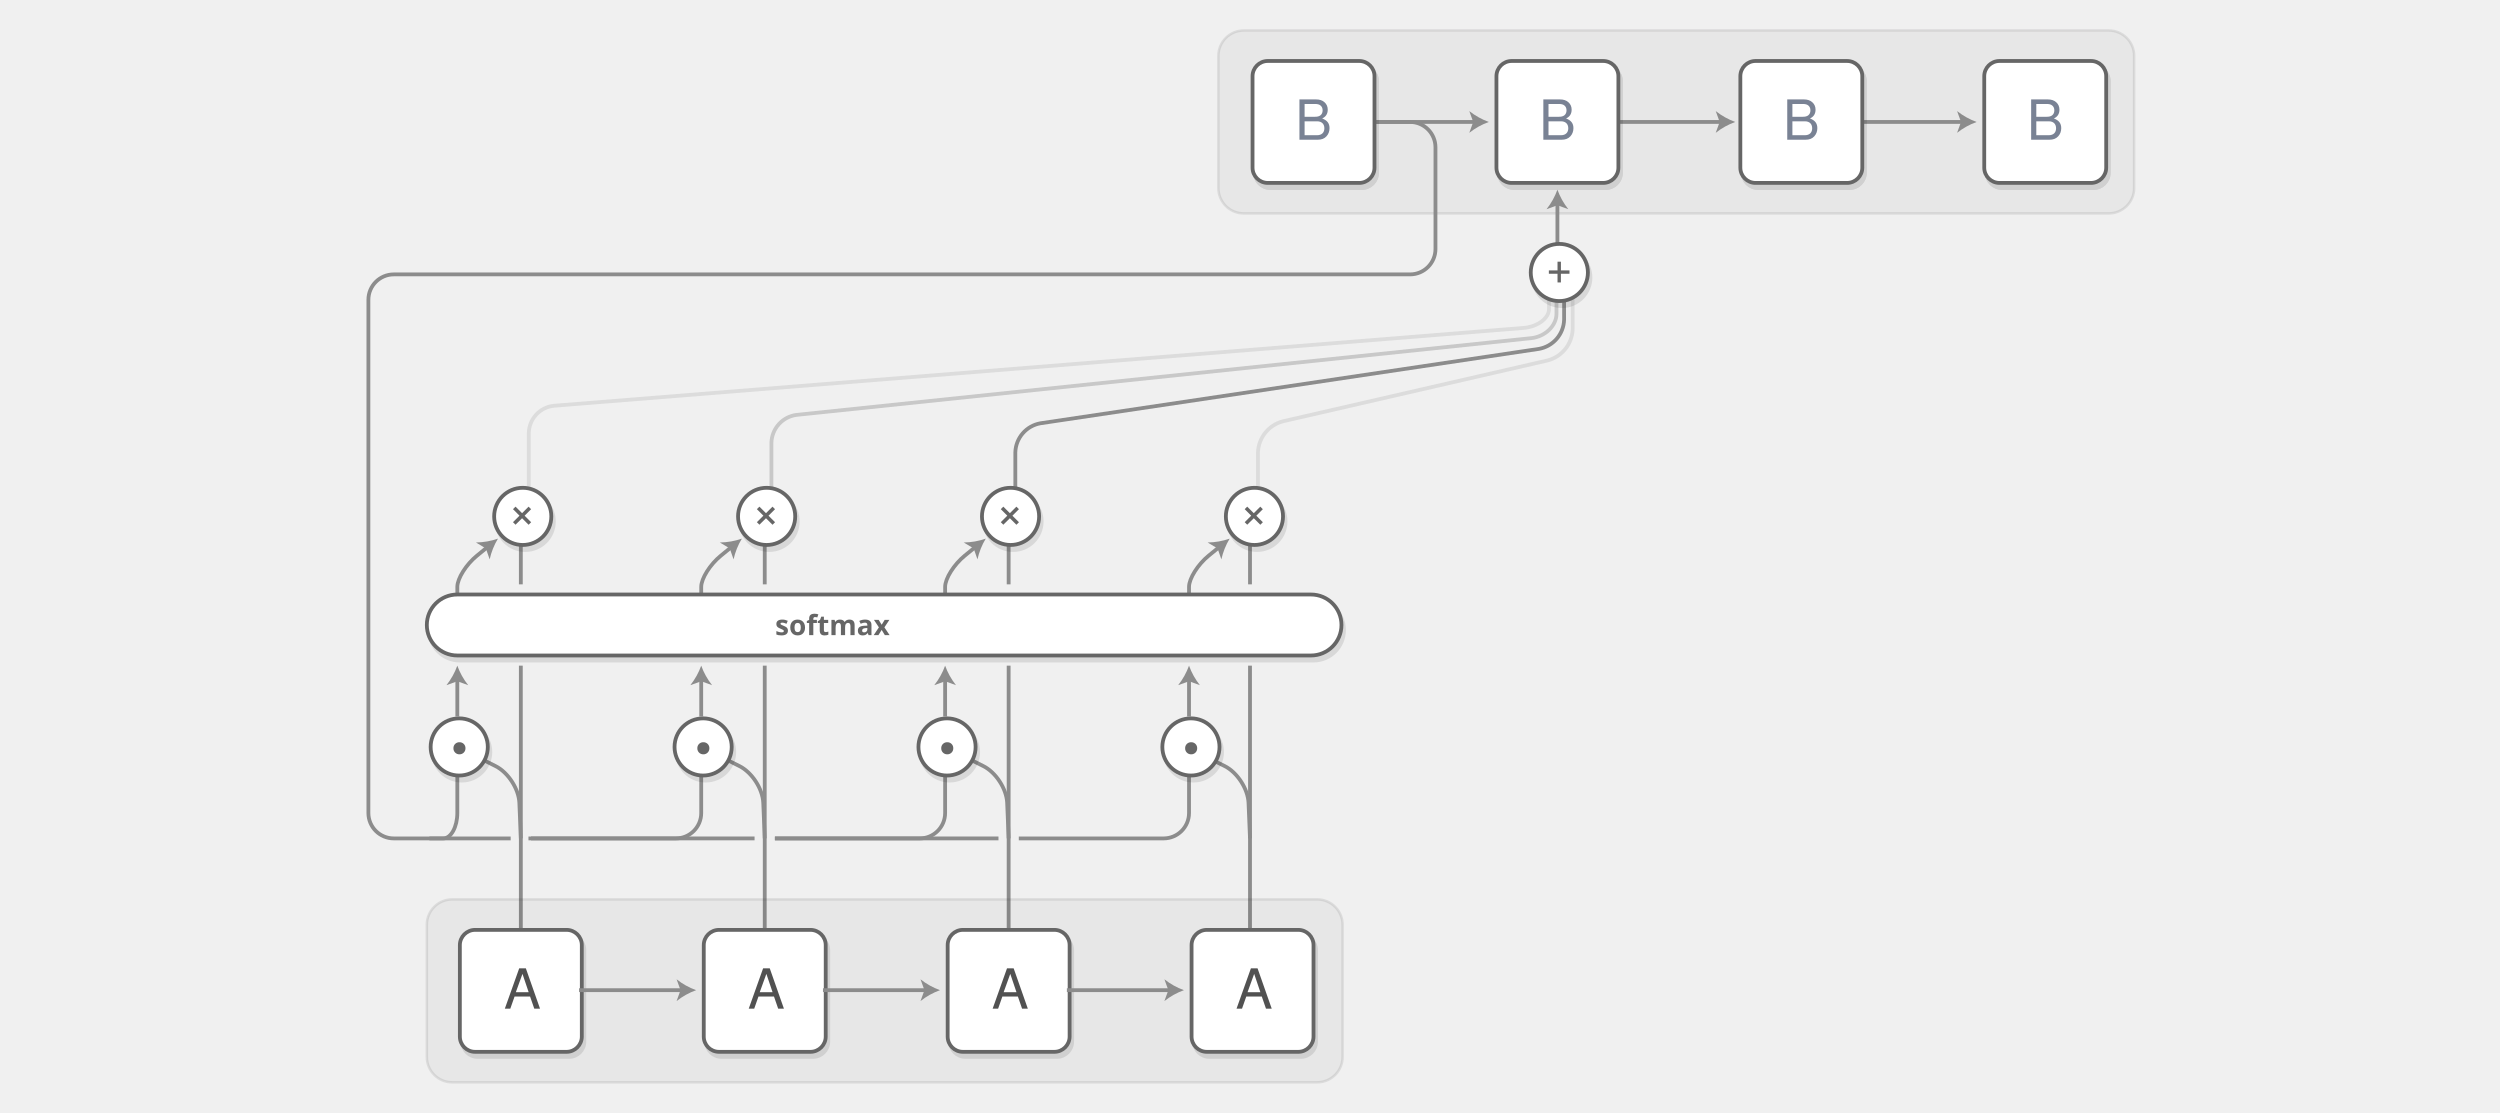
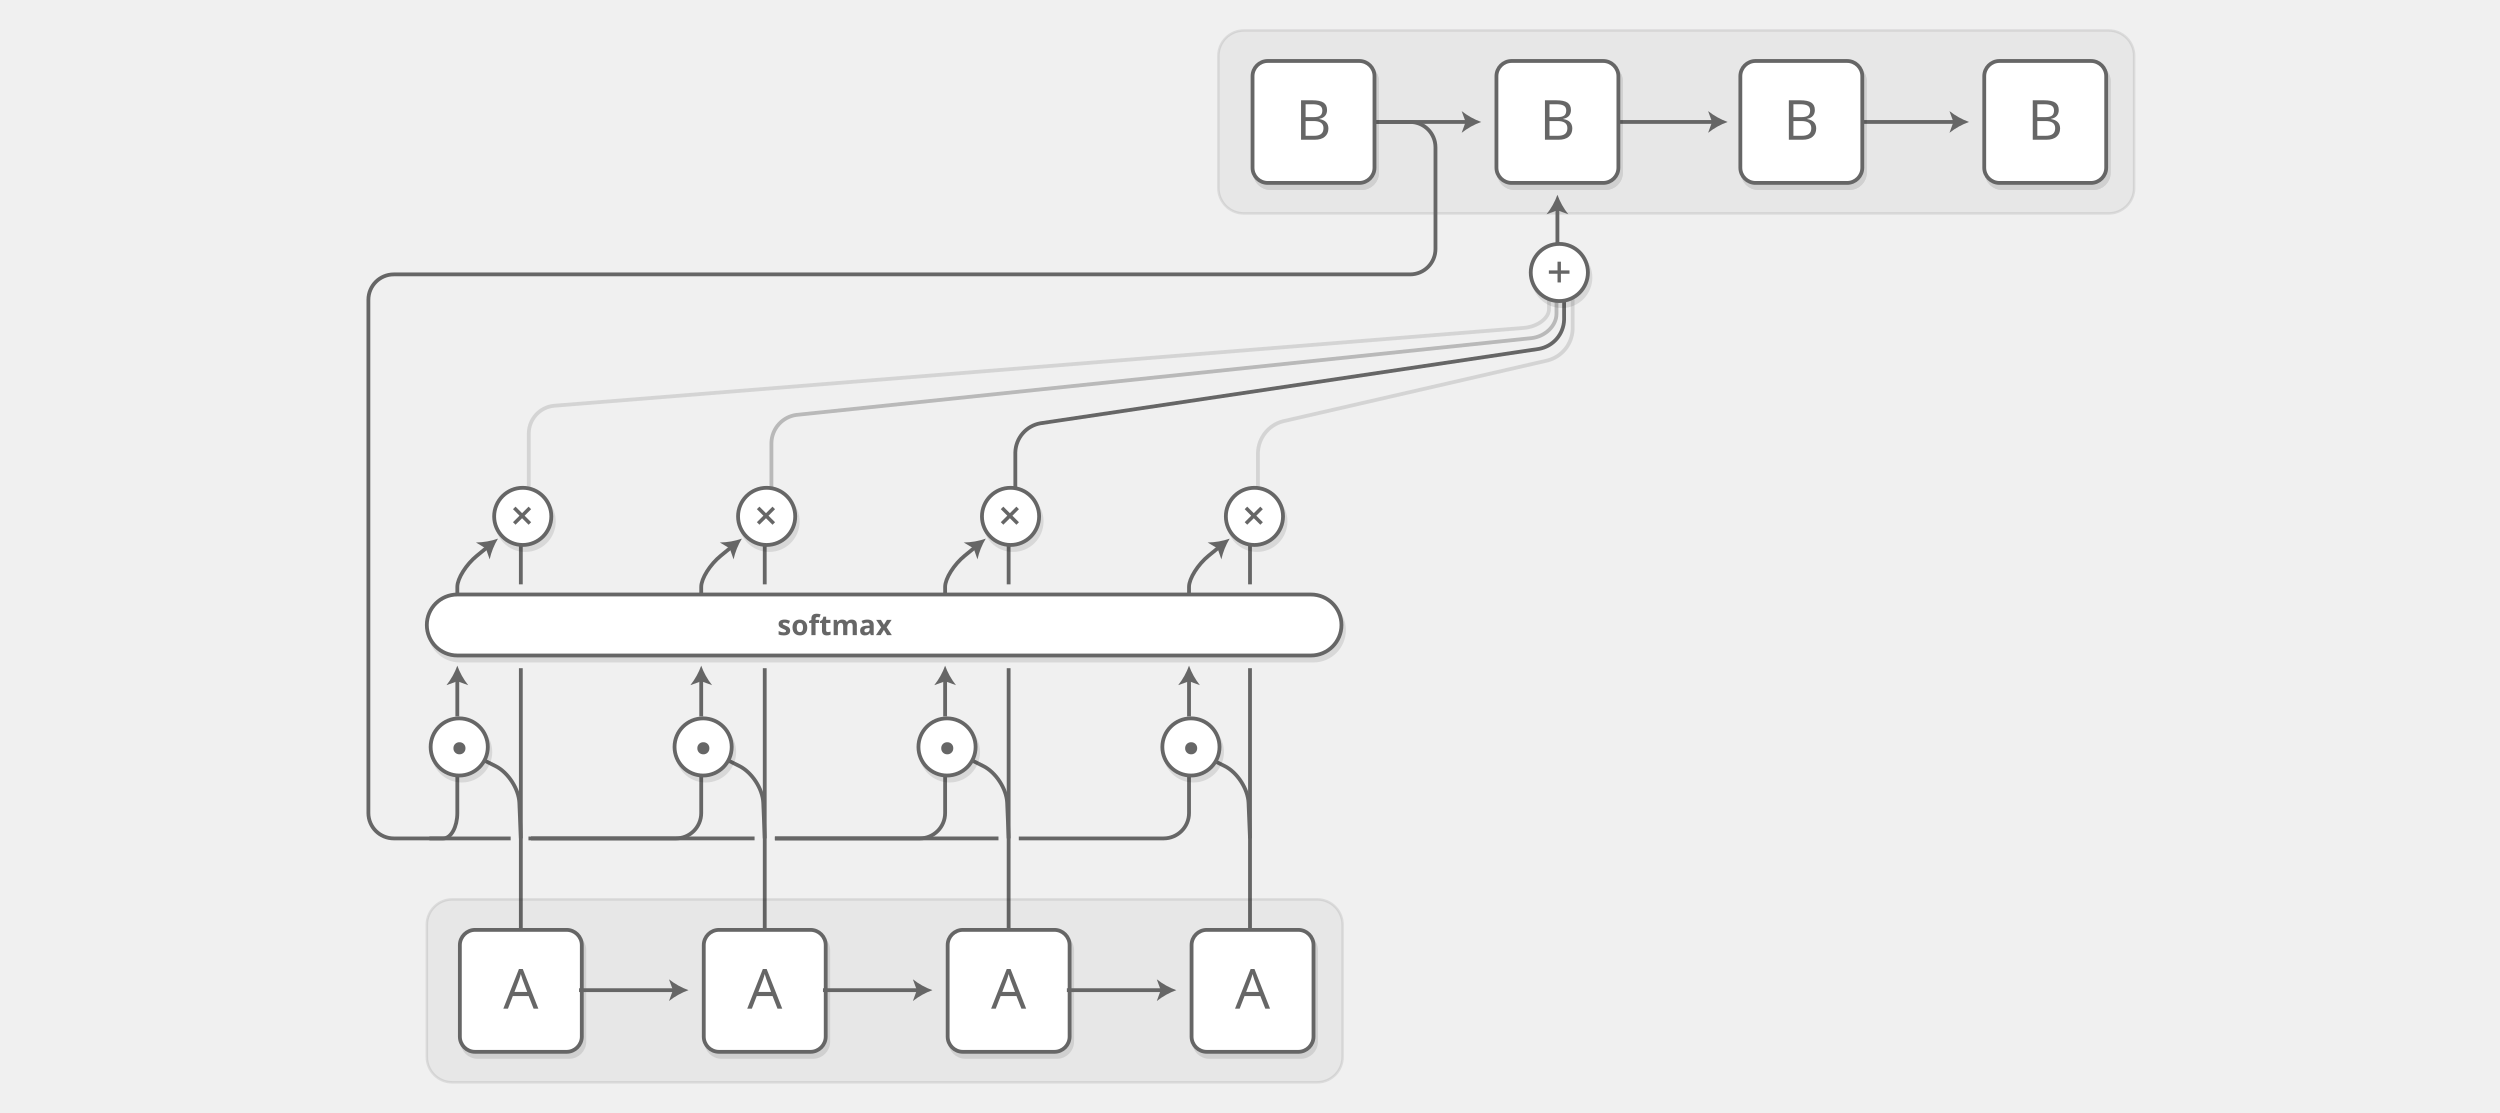
<svg xmlns="http://www.w3.org/2000/svg" xmlns:xlink="http://www.w3.org/1999/xlink" id="background" width="984" height="438" viewBox="0 0 984 438">
  <defs>
    <symbol id="rnn-bg" data-name="rnn-bg" viewBox="0 0 49.5 49.5">
      <rect x="0.75" y="0.75" width="48" height="48" rx="6" ry="6" fill="#fff" stroke="#666" stroke-width="1.5" />
    </symbol>
    <symbol id="rnn-a" data-name="rnn-a" viewBox="0 0 49.5 49.5">
      <use id="rnn-bg-3" data-name="rnn-bg" width="49.5" height="49.5" xlink:href="#rnn-bg" />
-       <text transform="translate(18.08 31.75)" font-size="21.77" fill="#515151" font-family="Helvetica" letter-spacing="-1">A</text>
+       <text transform="translate(17.86 31.75)" font-size="21.77" fill="#666" font-family="Open Sans">A</text>
    </symbol>
    <symbol id="rnn-b" data-name="rnn-b" viewBox="0 0 49.5 49.5">
      <use id="rnn-bg-15" data-name="rnn-bg" width="49.5" height="49.5" xlink:href="#rnn-bg" />
-       <text transform="translate(17.49 31.75)" font-size="21.77" fill="#798294" font-family="Helvetica">B</text>
+       <text transform="translate(17.7 31.75)" font-size="21.77" fill="#666" font-family="Open Sans">B</text>
    </symbol>
    <symbol id="op-bg" data-name="op-bg" viewBox="0 0 24 24">
      <circle cx="12" cy="12" r="11.25" fill="#fff" stroke="#666" stroke-miterlimit="10" stroke-width="1.5" />
    </symbol>
    <symbol id="op-sum" data-name="op-sum" viewBox="0 0 24 24">
      <use id="op-bg-3" data-name="op-bg" width="24" height="24" xlink:href="#op-bg" />
      <path d="M7.88,12.5V11.18h3.41V7.75h1.34v3.43H16V12.5H12.62v3.42H11.29V12.5H7.88Z" fill="#666" />
    </symbol>
    <symbol id="op-dot" data-name="op-dot" viewBox="0 0 24 24">
      <use width="24" height="24" xlink:href="#op-bg" />
      <path d="M14.46,12.51a2.33,2.33,0,0,1-.67,1.71,2.3,2.3,0,0,1-1.7.68,2.3,2.3,0,0,1-1.7-.68,2.32,2.32,0,0,1-.67-1.71,2.29,2.29,0,0,1,.67-1.7,2.31,2.31,0,0,1,1.7-.67,2.32,2.32,0,0,1,1.7.67A2.29,2.29,0,0,1,14.46,12.51Z" fill="#666" />
    </symbol>
    <symbol id="op-x" data-name="op-x" viewBox="0 0 24 24">
      <use id="op-bg-14" data-name="op-bg" width="24" height="24" xlink:href="#op-bg" />
      <path d="M9.16,15.28l-1-1,2.56-2.56L8.16,9.16l1-1,2.58,2.58L14.3,8.17l1,1-2.56,2.56,2.57,2.57-1,1-2.57-2.57Z" fill="#666" />
    </symbol>
  </defs>
  <g id="_Group_" data-name="&lt;Group&gt;">
    <rect x="479.56" y="12" width="360.44" height="72" rx="10" ry="10" opacity="0.04" />
    <g opacity="0.1">
      <rect x="479.56" y="12" width="360.44" height="72" rx="10" ry="10" fill="none" stroke="#231f20" />
    </g>
  </g>
-   <line x1="205" y1="366" x2="205" y2="262" fill="none" stroke="#8c8c8c" stroke-miterlimit="10" stroke-width="1.5" />
-   <line x1="205" y1="230" x2="205" y2="204" fill="none" stroke="#8c8c8c" stroke-miterlimit="10" stroke-width="1.5" />
-   <path d="M169,330h5.5c3,0,5.5-4.5,5.5-10V290" fill="none" stroke="#8c8c8c" stroke-miterlimit="10" stroke-width="1.5" />
-   <path d="M205,330l-0.58-14c-0.23-5.5-4.44-12-9.36-14.46L180,294" fill="none" stroke="#8c8c8c" stroke-miterlimit="10" stroke-width="1.5" />
-   <path d="M301,330l-0.58-14c-0.23-5.5-4.44-12-9.36-14.46L276,294" fill="none" stroke="#8c8c8c" stroke-miterlimit="10" stroke-width="1.5" />
-   <path d="M397,330l-0.58-14c-0.23-5.5-4.44-12-9.36-14.46L372,294" fill="none" stroke="#8c8c8c" stroke-miterlimit="10" stroke-width="1.5" />
-   <path d="M492,330l-0.58-14c-0.23-5.5-4.44-12-9.36-14.46L467,294" fill="none" stroke="#8c8c8c" stroke-miterlimit="10" stroke-width="1.5" />
-   <line x1="301" y1="366" x2="301" y2="262" fill="none" stroke="#8c8c8c" stroke-miterlimit="10" stroke-width="1.5" />
-   <line x1="301" y1="230" x2="301" y2="204" fill="none" stroke="#8c8c8c" stroke-miterlimit="10" stroke-width="1.5" />
-   <path d="M208,330h58a10,10,0,0,0,10-10V290" fill="none" stroke="#8c8c8c" stroke-miterlimit="10" stroke-width="1.5" />
-   <line x1="397" y1="366" x2="397" y2="262" fill="none" stroke="#8c8c8c" stroke-miterlimit="10" stroke-width="1.5" />
-   <line x1="397" y1="230" x2="397" y2="204" fill="none" stroke="#8c8c8c" stroke-miterlimit="10" stroke-width="1.5" />
-   <line x1="492" y1="230" x2="492" y2="204" fill="none" stroke="#8c8c8c" stroke-miterlimit="10" stroke-width="1.5" />
-   <path d="M305,330h57a10,10,0,0,0,10-10V290" fill="none" stroke="#8c8c8c" stroke-miterlimit="10" stroke-width="1.5" />
-   <line x1="492" y1="366" x2="492" y2="262" fill="none" stroke="#8c8c8c" stroke-miterlimit="10" stroke-width="1.5" />
-   <path d="M401,330h57a10,10,0,0,0,10-10V290" fill="none" stroke="#8c8c8c" stroke-miterlimit="10" stroke-width="1.5" />
-   <line x1="209" y1="330" x2="297" y2="330" fill="none" stroke="#8c8c8c" stroke-miterlimit="10" stroke-width="1.5" />
-   <line x1="305" y1="330" x2="393" y2="330" fill="none" stroke="#8c8c8c" stroke-miterlimit="10" stroke-width="1.5" />
+   <line x1="205" y1="366" x2="205" y2="263" fill="none" stroke="#666" stroke-miterlimit="10" stroke-width="1.5" />
+   <line x1="205" y1="230" x2="205" y2="204" fill="none" stroke="#666" stroke-miterlimit="10" stroke-width="1.5" />
+   <path d="M169,330h5.5c3,0,5.5-4.5,5.5-10V290" fill="none" stroke="#666" stroke-miterlimit="10" stroke-width="1.5" />
+   <path d="M205,330l-0.58-14c-0.23-5.5-4.44-12-9.36-14.46L180,294" fill="none" stroke="#666" stroke-miterlimit="10" stroke-width="1.5" />
+   <path d="M301,330l-0.58-14c-0.23-5.5-4.44-12-9.36-14.46L276,294" fill="none" stroke="#666" stroke-miterlimit="10" stroke-width="1.5" />
+   <path d="M397,330l-0.58-14c-0.23-5.5-4.44-12-9.36-14.46L372,294" fill="none" stroke="#666" stroke-miterlimit="10" stroke-width="1.5" />
+   <path d="M492,330l-0.58-14c-0.23-5.5-4.44-12-9.36-14.46L467,294" fill="none" stroke="#666" stroke-miterlimit="10" stroke-width="1.5" />
+   <line x1="301" y1="366" x2="301" y2="263" fill="none" stroke="#666" stroke-miterlimit="10" stroke-width="1.5" />
+   <line x1="301" y1="230" x2="301" y2="204" fill="none" stroke="#666" stroke-miterlimit="10" stroke-width="1.5" />
+   <path d="M208,330h58a10,10,0,0,0,10-10V290" fill="none" stroke="#666" stroke-miterlimit="10" stroke-width="1.5" />
+   <line x1="397" y1="366" x2="397" y2="263" fill="none" stroke="#666" stroke-miterlimit="10" stroke-width="1.5" />
+   <line x1="397" y1="230" x2="397" y2="204" fill="none" stroke="#666" stroke-miterlimit="10" stroke-width="1.5" />
+   <line x1="492" y1="230" x2="492" y2="204" fill="none" stroke="#666" stroke-miterlimit="10" stroke-width="1.5" />
+   <path d="M305,330h57a10,10,0,0,0,10-10V290" fill="none" stroke="#666" stroke-miterlimit="10" stroke-width="1.5" />
+   <line x1="492" y1="366" x2="492" y2="263" fill="none" stroke="#666" stroke-miterlimit="10" stroke-width="1.5" />
+   <path d="M401,330h57a10,10,0,0,0,10-10V290" fill="none" stroke="#666" stroke-miterlimit="10" stroke-width="1.5" />
+   <line x1="209" y1="330" x2="297" y2="330" fill="none" stroke="#666" stroke-miterlimit="10" stroke-width="1.5" />
+   <line x1="305" y1="330" x2="393" y2="330" fill="none" stroke="#666" stroke-miterlimit="10" stroke-width="1.5" />
  <g>
    <g opacity="0.2">
-       <path d="M208.13,206V170.5a11,11,0,0,1,10-10.8l381.56-30.63c5.48-.44,10-3.79,10-7.44V115" fill="none" stroke="#8c8c8c" stroke-miterlimit="10" stroke-width="1.5" />
+       <path d="M208.13,206V170.5a11,11,0,0,1,10-10.8l381.56-30.63c5.48-.44,10-3.79,10-7.44V115" fill="none" stroke="#666" stroke-miterlimit="10" stroke-width="1.5" />
    </g>
    <g opacity="0.4">
-       <path d="M303.63,206V174.29a11.37,11.37,0,0,1,9.95-11L602.68,133.1c5.47-.57,9.95-4.88,9.95-9.57V115" fill="none" stroke="#8c8c8c" stroke-miterlimit="10" stroke-width="1.5" />
-     </g>
-     <path d="M399.63,206V178.08a12,12,0,0,1,9.89-11.48l196.22-29.28a12,12,0,0,0,9.89-11.48V115" fill="none" stroke="#8c8c8c" stroke-miterlimit="10" stroke-width="1.5" />
+       <path d="M303.63,206V174.29a11.37,11.37,0,0,1,9.95-11L602.68,133.1c5.47-.57,9.95-4.88,9.95-9.57V115" fill="none" stroke="#666" stroke-miterlimit="10" stroke-width="1.5" />
+     </g>
+     <path d="M399.63,206V178.08a12,12,0,0,1,9.89-11.48l196.22-29.28a12,12,0,0,0,9.89-11.48V115" fill="none" stroke="#666" stroke-miterlimit="10" stroke-width="1.5" />
    <g opacity="0.2">
-       <path d="M495.13,206V178.08a13.19,13.19,0,0,1,9.75-12.24l104.38-24A13.19,13.19,0,0,0,619,129.65V115" fill="none" stroke="#8c8c8c" stroke-miterlimit="10" stroke-width="1.5" />
+       <path d="M495.13,206V178.08a13.19,13.19,0,0,1,9.75-12.24l104.38-24A13.19,13.19,0,0,0,619,129.65V115" fill="none" stroke="#666" stroke-miterlimit="10" stroke-width="1.5" />
    </g>
  </g>
  <g id="_Group_2" data-name="&lt;Group&gt;">
    <rect x="168" y="354" width="360.44" height="72" rx="10" ry="10" opacity="0.04" />
    <g opacity="0.1">
      <rect x="168" y="354" width="360.44" height="72" rx="10" ry="10" fill="none" stroke="#231f20" />
    </g>
  </g>
  <g id="_Group_3" data-name="&lt;Group&gt;">
    <g opacity="0.1">
      <rect x="182" y="368" width="48" height="48" rx="6" ry="6" stroke="#000" stroke-width="1.5" />
-       <path d="M205.55,383.38h2.39L213.61,399h-2.32l-1.63-4.68h-6.13L201.84,399h-2.17Zm3.51,9.22-2.4-6.9-2.5,6.9h4.9Z" />
+       <path d="M211,399l-1.94-4.94h-6.23L200.94,399h-1.83l6.15-15.61h1.52L212.89,399H211Zm-2.5-6.57-1.81-4.82q-0.35-.91-0.72-2.24a20.13,20.13,0,0,1-.67,2.24l-1.83,4.82h5Z" />
    </g>
    <use width="49.5" height="49.5" transform="translate(180.25 365.25)" xlink:href="#rnn-a" />
  </g>
  <g>
    <g opacity="0.1">
      <rect x="278" y="368" width="48" height="48" rx="6" ry="6" stroke="#000" stroke-width="1.5" />
-       <path d="M301.55,383.38h2.39L309.61,399h-2.32l-1.63-4.68h-6.13L297.84,399h-2.17Zm3.51,9.22-2.4-6.9-2.5,6.9h4.9Z" />
+       <path d="M307,399l-1.94-4.94h-6.23L296.94,399h-1.83l6.15-15.61h1.52L308.89,399H307Zm-2.5-6.57-1.81-4.82q-0.35-.91-0.72-2.24a20.24,20.24,0,0,1-.67,2.24l-1.83,4.82h5Z" />
    </g>
    <use width="49.5" height="49.5" transform="translate(276.25 365.25)" xlink:href="#rnn-a" />
  </g>
  <g>
    <g opacity="0.1">
      <rect x="374" y="368" width="48" height="48" rx="6" ry="6" stroke="#000" stroke-width="1.5" />
-       <path d="M397.55,383.38h2.39L405.61,399h-2.32l-1.63-4.68h-6.13L393.84,399h-2.17Zm3.51,9.22-2.4-6.9-2.5,6.9h4.9Z" />
+       <path d="M403,399l-1.94-4.94h-6.23L392.94,399h-1.83l6.15-15.61h1.52L404.89,399H403Zm-2.5-6.57-1.81-4.82q-0.35-.91-0.72-2.24a20.24,20.24,0,0,1-.67,2.24l-1.83,4.82h5Z" />
    </g>
    <use width="49.5" height="49.5" transform="translate(372.25 365.25)" xlink:href="#rnn-a" />
  </g>
  <g id="_Group_4" data-name="&lt;Group&gt;">
    <g opacity="0.1">
      <rect x="470" y="368" width="48" height="48" rx="6" ry="6" stroke="#000" stroke-width="1.5" />
-       <path d="M493.55,383.38h2.39L501.61,399h-2.32l-1.63-4.68h-6.13L489.84,399h-2.17Zm3.51,9.22-2.4-6.9-2.5,6.9h4.9Z" />
+       <path d="M499,399l-1.93-4.94h-6.23L488.94,399h-1.83l6.15-15.61h1.52L500.89,399H499Zm-2.5-6.57-1.81-4.82q-0.35-.91-0.72-2.24a20.24,20.24,0,0,1-.67,2.24l-1.83,4.82h5Z" />
    </g>
    <use width="49.5" height="49.5" transform="translate(468.25 365.25)" xlink:href="#rnn-a" />
  </g>
-   <path d="M201,330H155a10,10,0,0,1-10-10V118a10,10,0,0,1,10-10H555a10,10,0,0,0,10-10V58a10,10,0,0,0-10-10H541" fill="none" stroke="#8c8c8c" stroke-miterlimit="10" stroke-width="1.5" />
-   <g>
-     <g>
-       <line x1="227.92" y1="389.73" x2="268.57" y2="389.73" fill="none" stroke="#8c8c8c" stroke-miterlimit="10" stroke-width="1.5" />
-       <path d="M274,389.73a27.2,27.2,0,0,0-7.69,4.28l1.55-4.28-1.55-4.28A27.18,27.18,0,0,0,274,389.73Z" fill="#8c8c8c" />
-     </g>
-     <g>
-       <line x1="323.92" y1="389.73" x2="364.57" y2="389.73" fill="none" stroke="#8c8c8c" stroke-miterlimit="10" stroke-width="1.5" />
-       <path d="M370,389.73a27.2,27.2,0,0,0-7.69,4.28l1.55-4.28-1.55-4.28A27.18,27.18,0,0,0,370,389.73Z" fill="#8c8c8c" />
-     </g>
-     <g>
-       <line x1="419.92" y1="389.73" x2="460.57" y2="389.73" fill="none" stroke="#8c8c8c" stroke-miterlimit="10" stroke-width="1.5" />
-       <path d="M466,389.73a27.2,27.2,0,0,0-7.69,4.28l1.55-4.28-1.55-4.28A27.18,27.18,0,0,0,466,389.73Z" fill="#8c8c8c" />
-     </g>
-     <g>
-       <path d="M180,237v-6c0-3.3,3.49-8.84,7.76-12.31l4-3.27" fill="none" stroke="#8c8c8c" stroke-miterlimit="10" stroke-width="1.5" />
-       <path d="M196,212a27.2,27.2,0,0,0-3.27,8.17l-1.5-4.3-3.9-2.35A27.18,27.18,0,0,0,196,212Z" fill="#8c8c8c" />
-     </g>
-     <g>
-       <line x1="180" y1="282" x2="180" y2="267.43" fill="none" stroke="#8c8c8c" stroke-miterlimit="10" stroke-width="1.5" />
-       <path d="M180,262a27.2,27.2,0,0,0,4.28,7.69L180,268.14l-4.28,1.55A27.18,27.18,0,0,0,180,262Z" fill="#8c8c8c" />
-     </g>
-     <g>
-       <path d="M276,237v-6c0-3.3,3.49-8.84,7.76-12.31l4-3.27" fill="none" stroke="#8c8c8c" stroke-miterlimit="10" stroke-width="1.5" />
-       <path d="M292,212a27.2,27.2,0,0,0-3.27,8.17l-1.5-4.3-3.9-2.35A27.18,27.18,0,0,0,292,212Z" fill="#8c8c8c" />
-     </g>
-     <g>
-       <line x1="276" y1="282" x2="276" y2="267.43" fill="none" stroke="#8c8c8c" stroke-miterlimit="10" stroke-width="1.5" />
-       <path d="M276,262a27.2,27.2,0,0,0,4.28,7.69L276,268.14l-4.28,1.55A27.18,27.18,0,0,0,276,262Z" fill="#8c8c8c" />
-     </g>
-     <g>
-       <path d="M372,237v-6c0-3.3,3.49-8.84,7.76-12.31l4-3.27" fill="none" stroke="#8c8c8c" stroke-miterlimit="10" stroke-width="1.5" />
-       <path d="M388,212a27.2,27.2,0,0,0-3.27,8.17l-1.5-4.3-3.9-2.35A27.18,27.18,0,0,0,388,212Z" fill="#8c8c8c" />
-     </g>
-     <g>
-       <line x1="372" y1="282" x2="372" y2="267.43" fill="none" stroke="#8c8c8c" stroke-miterlimit="10" stroke-width="1.5" />
-       <path d="M372,262a27.2,27.2,0,0,0,4.28,7.69L372,268.14l-4.28,1.55A27.18,27.18,0,0,0,372,262Z" fill="#8c8c8c" />
-     </g>
-     <g>
-       <path d="M468,237v-6c0-3.3,3.49-8.84,7.76-12.31l4-3.27" fill="none" stroke="#8c8c8c" stroke-miterlimit="10" stroke-width="1.5" />
-       <path d="M484,212a27.2,27.2,0,0,0-3.27,8.17l-1.5-4.3-3.9-2.35A27.18,27.18,0,0,0,484,212Z" fill="#8c8c8c" />
-     </g>
-     <g>
-       <line x1="468" y1="282" x2="468" y2="267.43" fill="none" stroke="#8c8c8c" stroke-miterlimit="10" stroke-width="1.5" />
-       <path d="M468,262a27.2,27.2,0,0,0,4.28,7.69L468,268.14l-4.28,1.55A27.18,27.18,0,0,0,468,262Z" fill="#8c8c8c" />
-     </g>
-     <g>
-       <line x1="539.92" y1="48" x2="580.57" y2="48" fill="none" stroke="#8c8c8c" stroke-miterlimit="10" stroke-width="1.5" />
-       <path d="M586,48a27.2,27.2,0,0,0-7.69,4.28L579.86,48l-1.55-4.28A27.18,27.18,0,0,0,586,48Z" fill="#8c8c8c" />
-     </g>
-     <g>
-       <line x1="636.92" y1="48" x2="677.57" y2="48" fill="none" stroke="#8c8c8c" stroke-miterlimit="10" stroke-width="1.5" />
-       <path d="M683,48a27.2,27.2,0,0,0-7.69,4.28L676.86,48l-1.55-4.28A27.18,27.18,0,0,0,683,48Z" fill="#8c8c8c" />
-     </g>
-     <g>
-       <line x1="731.92" y1="48" x2="772.57" y2="48" fill="none" stroke="#8c8c8c" stroke-miterlimit="10" stroke-width="1.5" />
-       <path d="M778,48a27.2,27.2,0,0,0-7.69,4.28L771.86,48l-1.55-4.28A27.18,27.18,0,0,0,778,48Z" fill="#8c8c8c" />
-     </g>
-     <g>
-       <line x1="613" y1="108.81" x2="613" y2="80.08" fill="none" stroke="#8c8c8c" stroke-miterlimit="10" stroke-width="1.5" />
-       <path d="M613,74.65a27.2,27.2,0,0,0,4.28,7.69L613,80.79l-4.28,1.55A27.18,27.18,0,0,0,613,74.65Z" fill="#8c8c8c" />
+   <path d="M201,330H155a10,10,0,0,1-10-10V118a10,10,0,0,1,10-10H555a10,10,0,0,0,10-10V58a10,10,0,0,0-10-10H541" fill="none" stroke="#666" stroke-miterlimit="10" stroke-width="1.5" />
+   <g>
+     <g>
+       <line x1="227.92" y1="389.73" x2="265.57" y2="389.73" fill="none" stroke="#666" stroke-miterlimit="10" stroke-width="1.5" />
+       <path d="M271,389.73a27.2,27.2,0,0,0-7.69,4.28l1.55-4.28-1.55-4.28A27.18,27.18,0,0,0,271,389.73Z" fill="#666" />
+     </g>
+     <g>
+       <line x1="323.92" y1="389.73" x2="361.57" y2="389.73" fill="none" stroke="#666" stroke-miterlimit="10" stroke-width="1.5" />
+       <path d="M367,389.73a27.2,27.2,0,0,0-7.69,4.28l1.55-4.28-1.55-4.28A27.18,27.18,0,0,0,367,389.73Z" fill="#666" />
+     </g>
+     <g>
+       <line x1="419.92" y1="389.73" x2="457.57" y2="389.73" fill="none" stroke="#666" stroke-miterlimit="10" stroke-width="1.5" />
+       <path d="M463,389.73a27.2,27.2,0,0,0-7.69,4.28l1.55-4.28-1.55-4.28A27.18,27.18,0,0,0,463,389.73Z" fill="#666" />
+     </g>
+     <g>
+       <path d="M180,237v-6c0-3.3,3.49-8.84,7.76-12.31l4-3.27" fill="none" stroke="#666" stroke-miterlimit="10" stroke-width="1.5" />
+       <path d="M196,212a27.2,27.2,0,0,0-3.27,8.17l-1.5-4.3-3.9-2.35A27.18,27.18,0,0,0,196,212Z" fill="#666" />
+     </g>
+     <g>
+       <line x1="180" y1="282" x2="180" y2="267.43" fill="none" stroke="#666" stroke-miterlimit="10" stroke-width="1.5" />
+       <path d="M180,262a27.2,27.2,0,0,0,4.28,7.69L180,268.14l-4.28,1.55A27.18,27.18,0,0,0,180,262Z" fill="#666" />
+     </g>
+     <g>
+       <path d="M276,237v-6c0-3.3,3.49-8.84,7.76-12.31l4-3.27" fill="none" stroke="#666" stroke-miterlimit="10" stroke-width="1.5" />
+       <path d="M292,212a27.2,27.2,0,0,0-3.27,8.17l-1.5-4.3-3.9-2.35A27.18,27.18,0,0,0,292,212Z" fill="#666" />
+     </g>
+     <g>
+       <line x1="276" y1="282" x2="276" y2="267.43" fill="none" stroke="#666" stroke-miterlimit="10" stroke-width="1.5" />
+       <path d="M276,262a27.2,27.2,0,0,0,4.28,7.69L276,268.14l-4.28,1.55A27.18,27.18,0,0,0,276,262Z" fill="#666" />
+     </g>
+     <g>
+       <path d="M372,237v-6c0-3.3,3.49-8.84,7.76-12.31l4-3.27" fill="none" stroke="#666" stroke-miterlimit="10" stroke-width="1.5" />
+       <path d="M388,212a27.2,27.2,0,0,0-3.27,8.17l-1.5-4.3-3.9-2.35A27.18,27.18,0,0,0,388,212Z" fill="#666" />
+     </g>
+     <g>
+       <line x1="372" y1="282" x2="372" y2="267.43" fill="none" stroke="#666" stroke-miterlimit="10" stroke-width="1.5" />
+       <path d="M372,262a27.2,27.2,0,0,0,4.28,7.69L372,268.14l-4.28,1.55A27.18,27.18,0,0,0,372,262Z" fill="#666" />
+     </g>
+     <g>
+       <path d="M468,237v-6c0-3.3,3.49-8.84,7.76-12.31l4-3.27" fill="none" stroke="#666" stroke-miterlimit="10" stroke-width="1.5" />
+       <path d="M484,212a27.2,27.2,0,0,0-3.27,8.17l-1.5-4.3-3.9-2.35A27.18,27.18,0,0,0,484,212Z" fill="#666" />
+     </g>
+     <g>
+       <line x1="468" y1="282" x2="468" y2="267.43" fill="none" stroke="#666" stroke-miterlimit="10" stroke-width="1.5" />
+       <path d="M468,262a27.2,27.2,0,0,0,4.28,7.69L468,268.14l-4.28,1.55A27.18,27.18,0,0,0,468,262Z" fill="#666" />
+     </g>
+     <g>
+       <line x1="539.92" y1="48" x2="577.57" y2="48" fill="none" stroke="#666" stroke-miterlimit="10" stroke-width="1.5" />
+       <path d="M583,48a27.2,27.2,0,0,0-7.69,4.28L576.86,48l-1.55-4.28A27.18,27.18,0,0,0,583,48Z" fill="#666" />
+     </g>
+     <g>
+       <line x1="636.92" y1="48" x2="674.57" y2="48" fill="none" stroke="#666" stroke-miterlimit="10" stroke-width="1.5" />
+       <path d="M680,48a27.2,27.2,0,0,0-7.69,4.28L673.86,48l-1.55-4.28A27.18,27.18,0,0,0,680,48Z" fill="#666" />
+     </g>
+     <g>
+       <line x1="731.92" y1="48" x2="769.57" y2="48" fill="none" stroke="#666" stroke-miterlimit="10" stroke-width="1.5" />
+       <path d="M775,48a27.2,27.2,0,0,0-7.69,4.28L768.86,48l-1.55-4.28A27.18,27.18,0,0,0,775,48Z" fill="#666" />
+     </g>
+     <g>
+       <line x1="613" y1="108.81" x2="613" y2="82.08" fill="none" stroke="#666" stroke-miterlimit="10" stroke-width="1.5" />
+       <path d="M613,76.65a27.2,27.2,0,0,0,4.28,7.69L613,82.79l-4.28,1.55A27.18,27.18,0,0,0,613,76.65Z" fill="#666" />
    </g>
  </g>
  <g id="_Group_5" data-name="&lt;Group&gt;">
    <g opacity="0.1">
      <rect x="494" y="26" width="48" height="48" rx="6" ry="6" stroke="#000" stroke-width="1.5" />
      <rect x="494" y="26" width="48" height="48" rx="6" ry="6" />
      <rect x="494" y="26" width="48" height="48" rx="6" ry="6" fill="none" stroke="#000" stroke-width="1.5" />
-       <path d="M512.34,41.38h6.75A4.49,4.49,0,0,1,523,43a3.76,3.76,0,0,1,.68,2.23,3.51,3.51,0,0,1-.84,2.42,4.11,4.11,0,0,1-1.25.91,5.33,5.33,0,0,1,1.8,1,3.74,3.74,0,0,1,1.05,2.82,4.34,4.34,0,0,1-1,2.73A5.38,5.38,0,0,1,519,57h-6.64V41.38Zm6,6.6a4.84,4.84,0,0,0,2.11-.37,2.14,2.14,0,0,0,1.18-2.11,2,2,0,0,0-1.26-2.06,5.71,5.71,0,0,0-2.11-.3h-3.81V48h3.89ZM519,55.19a3.26,3.26,0,0,0,2.8-1.13,2.82,2.82,0,0,0,.53-1.72A2.29,2.29,0,0,0,520.81,50a5.86,5.86,0,0,0-2.16-.33h-4.24v5.5H519Z" />
+       <path d="M513.08,41.46h4.39a8.29,8.29,0,0,1,4.48.92,3.27,3.27,0,0,1,1.38,2.92,3.38,3.38,0,0,1-.77,2.28,3.72,3.72,0,0,1-2.25,1.16v0.11q3.54,0.6,3.54,3.72a4,4,0,0,1-1.41,3.25A6,6,0,0,1,518.5,57h-5.42V41.46Zm1.81,6.66h3a4.85,4.85,0,0,0,2.75-.6,2.32,2.32,0,0,0,.84-2,2,2,0,0,0-.94-1.89,5.84,5.84,0,0,0-3-.58h-2.66v5.09Zm0,1.53v5.82h3.24a4.62,4.62,0,0,0,2.83-.73,2.69,2.69,0,0,0,1-2.28,2.42,2.42,0,0,0-1-2.13,5.2,5.2,0,0,0-3-.68h-3.09Z" />
    </g>
    <use width="49.5" height="49.5" transform="translate(492.25 23.25)" xlink:href="#rnn-b" />
  </g>
-   <g>
+   <g id="_Group_6" data-name="&lt;Group&gt;">
    <g opacity="0.1">
      <rect x="590" y="26" width="48" height="48" rx="6" ry="6" stroke="#000" stroke-width="1.5" />
      <rect x="590" y="26" width="48" height="48" rx="6" ry="6" />
      <rect x="590" y="26" width="48" height="48" rx="6" ry="6" fill="none" stroke="#000" stroke-width="1.5" />
-       <path d="M608.34,41.38h6.75A4.49,4.49,0,0,1,619,43a3.76,3.76,0,0,1,.68,2.23,3.51,3.51,0,0,1-.84,2.42,4.11,4.11,0,0,1-1.25.91,5.33,5.33,0,0,1,1.8,1,3.74,3.74,0,0,1,1.05,2.82,4.34,4.34,0,0,1-1,2.73A5.38,5.38,0,0,1,615,57h-6.64V41.38Zm6,6.6a4.84,4.84,0,0,0,2.11-.37,2.14,2.14,0,0,0,1.18-2.11,2,2,0,0,0-1.26-2.06,5.71,5.71,0,0,0-2.11-.3h-3.81V48h3.89ZM615,55.19a3.26,3.26,0,0,0,2.8-1.13,2.82,2.82,0,0,0,.53-1.72A2.29,2.29,0,0,0,616.81,50a5.86,5.86,0,0,0-2.16-.33h-4.24v5.5H615Z" />
+       <path d="M609.08,41.46h4.39a8.29,8.29,0,0,1,4.48.92,3.27,3.27,0,0,1,1.38,2.92,3.38,3.38,0,0,1-.77,2.28,3.72,3.72,0,0,1-2.25,1.16v0.11q3.54,0.6,3.54,3.72a4,4,0,0,1-1.41,3.25A6,6,0,0,1,614.5,57h-5.42V41.46Zm1.81,6.66h3a4.85,4.85,0,0,0,2.75-.6,2.32,2.32,0,0,0,.84-2,2,2,0,0,0-.94-1.89,5.84,5.84,0,0,0-3-.58h-2.66v5.09Zm0,1.53v5.82h3.24a4.62,4.62,0,0,0,2.83-.73,2.69,2.69,0,0,0,1-2.28,2.42,2.42,0,0,0-1-2.13,5.2,5.2,0,0,0-3-.68h-3.09Z" />
    </g>
    <use width="49.5" height="49.5" transform="translate(588.25 23.25)" xlink:href="#rnn-b" />
  </g>
  <g>
    <g opacity="0.1">
      <rect x="686" y="26" width="48" height="48" rx="6" ry="6" stroke="#000" stroke-width="1.5" />
      <rect x="686" y="26" width="48" height="48" rx="6" ry="6" />
      <rect x="686" y="26" width="48" height="48" rx="6" ry="6" fill="none" stroke="#000" stroke-width="1.5" />
-       <path d="M704.34,41.38h6.75A4.49,4.49,0,0,1,715,43a3.76,3.76,0,0,1,.68,2.23,3.51,3.51,0,0,1-.84,2.42,4.11,4.11,0,0,1-1.25.91,5.33,5.33,0,0,1,1.8,1,3.74,3.74,0,0,1,1.05,2.82,4.34,4.34,0,0,1-1,2.73A5.38,5.38,0,0,1,711,57h-6.64V41.38Zm6,6.6a4.84,4.84,0,0,0,2.11-.37,2.14,2.14,0,0,0,1.18-2.11,2,2,0,0,0-1.26-2.06,5.71,5.71,0,0,0-2.11-.3h-3.81V48h3.89ZM711,55.19a3.26,3.26,0,0,0,2.8-1.13,2.82,2.82,0,0,0,.53-1.72A2.29,2.29,0,0,0,712.81,50a5.86,5.86,0,0,0-2.16-.33h-4.24v5.5H711Z" />
+       <path d="M705.08,41.46h4.39a8.29,8.29,0,0,1,4.48.92,3.27,3.27,0,0,1,1.38,2.92,3.38,3.38,0,0,1-.77,2.28,3.72,3.72,0,0,1-2.25,1.16v0.11q3.54,0.6,3.54,3.72a4,4,0,0,1-1.41,3.25A6,6,0,0,1,710.5,57h-5.42V41.46Zm1.81,6.66h3a4.85,4.85,0,0,0,2.75-.6,2.32,2.32,0,0,0,.84-2,2,2,0,0,0-.94-1.89,5.84,5.84,0,0,0-3-.58h-2.66v5.09Zm0,1.53v5.82h3.24a4.62,4.62,0,0,0,2.83-.73,2.69,2.69,0,0,0,1-2.28,2.42,2.42,0,0,0-1-2.13,5.2,5.2,0,0,0-3-.68h-3.09Z" />
    </g>
    <use width="49.5" height="49.5" transform="translate(684.25 23.25)" xlink:href="#rnn-b" />
  </g>
-   <g id="_Group_6" data-name="&lt;Group&gt;">
+   <g id="_Group_7" data-name="&lt;Group&gt;">
    <g opacity="0.1">
      <rect x="782" y="26" width="48" height="48" rx="6" ry="6" stroke="#000" stroke-width="1.5" />
      <rect x="782" y="26" width="48" height="48" rx="6" ry="6" />
      <rect x="782" y="26" width="48" height="48" rx="6" ry="6" fill="none" stroke="#000" stroke-width="1.5" />
-       <path d="M800.34,41.38h6.75A4.49,4.49,0,0,1,811,43a3.76,3.76,0,0,1,.68,2.23,3.51,3.51,0,0,1-.84,2.42,4.11,4.11,0,0,1-1.25.91,5.33,5.33,0,0,1,1.8,1,3.74,3.74,0,0,1,1.05,2.82,4.34,4.34,0,0,1-1,2.73A5.38,5.38,0,0,1,807,57h-6.64V41.38Zm6,6.6a4.84,4.84,0,0,0,2.11-.37,2.14,2.14,0,0,0,1.18-2.11,2,2,0,0,0-1.26-2.06,5.71,5.71,0,0,0-2.11-.3h-3.81V48h3.89ZM807,55.19a3.26,3.26,0,0,0,2.8-1.13,2.82,2.82,0,0,0,.53-1.72A2.29,2.29,0,0,0,808.81,50a5.86,5.86,0,0,0-2.16-.33h-4.24v5.5H807Z" />
+       <path d="M801.08,41.46h4.39a8.29,8.29,0,0,1,4.48.92,3.27,3.27,0,0,1,1.38,2.92,3.38,3.38,0,0,1-.77,2.28,3.72,3.72,0,0,1-2.25,1.16v0.11q3.54,0.6,3.54,3.72a4,4,0,0,1-1.41,3.25A6,6,0,0,1,806.5,57h-5.42V41.46Zm1.81,6.66h3a4.85,4.85,0,0,0,2.75-.6,2.32,2.32,0,0,0,.84-2,2,2,0,0,0-.94-1.89,5.84,5.84,0,0,0-3-.58h-2.66v5.09Zm0,1.53v5.82h3.24a4.62,4.62,0,0,0,2.83-.73,2.69,2.69,0,0,0,1-2.28,2.42,2.42,0,0,0-1-2.13,5.2,5.2,0,0,0-3-.68h-3.09Z" />
    </g>
    <use width="49.5" height="49.5" transform="translate(780.25 23.25)" xlink:href="#rnn-b" />
  </g>
  <g>
    <g opacity="0.1">
      <circle cx="614.75" cy="109.25" r="11.25" stroke="#000" stroke-miterlimit="10" stroke-width="1.5" />
      <path d="M610.63,109.75v-1.31H614V105h1.34v3.43h3.41v1.31h-3.41v3.42H614v-3.42h-3.41Z" />
    </g>
    <use width="24" height="24" transform="translate(601.75 95.25)" xlink:href="#op-sum" />
  </g>
  <g>
    <g opacity="0.1">
      <rect x="169" y="236" width="360" height="24" rx="12" ry="12" />
      <rect x="169" y="236" width="360" height="24" rx="12" ry="12" fill="none" stroke="#000" stroke-miterlimit="10" stroke-width="1.5" />
    </g>
    <g>
      <rect x="168" y="234" width="360" height="24" rx="12" ry="12" fill="#fff" />
      <rect x="168" y="234" width="360" height="24" rx="12" ry="12" fill="none" stroke="#666" stroke-miterlimit="10" stroke-width="1.5" />
    </g>
  </g>
-   <text transform="translate(305.08 249.99)" font-size="11" fill="#666" font-family="Open Sans" font-weight="700">softmax</text>
-   <g id="_Group_7" data-name="&lt;Group&gt;">
+   <text transform="translate(305.96 249.99)" font-size="11" fill="#666" font-family="Open Sans" font-weight="700">softmax</text>
+   <g id="_Group_8" data-name="&lt;Group&gt;">
    <g opacity="0.1">
      <circle cx="181.75" cy="296" r="11.25" stroke="#000" stroke-miterlimit="10" stroke-width="1.5" />
      <path d="M184.21,296.51a2.33,2.33,0,0,1-.67,1.71,2.48,2.48,0,0,1-3.41,0,2.32,2.32,0,0,1-.67-1.71,2.29,2.29,0,0,1,.67-1.7A2.37,2.37,0,0,1,184.21,296.51Z" />
    </g>
    <use width="24" height="24" transform="translate(168.75 282)" xlink:href="#op-dot" />
  </g>
-   <g id="_Group_8" data-name="&lt;Group&gt;">
+   <g id="_Group_9" data-name="&lt;Group&gt;">
    <g opacity="0.1">
      <circle cx="373.75" cy="296" r="11.25" stroke="#000" stroke-miterlimit="10" stroke-width="1.5" />
      <path d="M376.21,296.51a2.33,2.33,0,0,1-.67,1.71,2.48,2.48,0,0,1-3.41,0,2.32,2.32,0,0,1-.67-1.71,2.29,2.29,0,0,1,.67-1.7A2.37,2.37,0,0,1,376.21,296.51Z" />
    </g>
    <use width="24" height="24" transform="translate(360.75 282)" xlink:href="#op-dot" />
  </g>
-   <g id="_Group_9" data-name="&lt;Group&gt;">
+   <g id="_Group_10" data-name="&lt;Group&gt;">
    <g opacity="0.1">
      <circle cx="469.75" cy="296" r="11.25" stroke="#000" stroke-miterlimit="10" stroke-width="1.5" />
      <path d="M472.21,296.51a2.33,2.33,0,0,1-.67,1.71,2.48,2.48,0,0,1-3.41,0,2.32,2.32,0,0,1-.67-1.71,2.29,2.29,0,0,1,.67-1.7A2.37,2.37,0,0,1,472.21,296.51Z" />
    </g>
    <use width="24" height="24" transform="translate(456.75 282)" xlink:href="#op-dot" />
  </g>
-   <g id="_Group_10" data-name="&lt;Group&gt;">
+   <g id="_Group_11" data-name="&lt;Group&gt;">
    <g opacity="0.1">
      <circle cx="277.75" cy="296" r="11.25" stroke="#000" stroke-miterlimit="10" stroke-width="1.5" />
      <path d="M280.21,296.51a2.33,2.33,0,0,1-.67,1.71,2.48,2.48,0,0,1-3.41,0,2.32,2.32,0,0,1-.67-1.71,2.29,2.29,0,0,1,.67-1.7A2.37,2.37,0,0,1,280.21,296.51Z" />
    </g>
    <use width="24" height="24" transform="translate(264.75 282)" xlink:href="#op-dot" />
  </g>
  <g>
    <g opacity="0.1">
      <circle cx="206.75" cy="205.25" r="11.25" stroke="#000" stroke-miterlimit="10" stroke-width="1.5" />
      <path d="M203.91,208.53l-1-1,2.56-2.56-2.58-2.58,1-1,2.58,2.58,2.56-2.56,1,1L207.47,205l2.57,2.57-1,1L206.47,206Z" />
    </g>
    <use width="24" height="24" transform="translate(193.75 191.25)" xlink:href="#op-x" />
  </g>
  <g>
    <g opacity="0.1">
      <circle cx="302.75" cy="205.25" r="11.25" stroke="#000" stroke-miterlimit="10" stroke-width="1.5" />
      <path d="M299.91,208.53l-1-1,2.56-2.56-2.58-2.58,1-1,2.58,2.58,2.56-2.56,1,1L303.47,205l2.57,2.57-1,1L302.47,206Z" />
    </g>
    <use width="24" height="24" transform="translate(289.75 191.25)" xlink:href="#op-x" />
  </g>
-   <g id="_Group_11" data-name="&lt;Group&gt;">
+   <g id="_Group_12" data-name="&lt;Group&gt;">
    <g opacity="0.1">
      <circle cx="398.75" cy="205.25" r="11.25" stroke="#000" stroke-miterlimit="10" stroke-width="1.5" />
      <path d="M395.91,208.53l-1-1,2.56-2.56-2.58-2.58,1-1,2.58,2.58,2.56-2.56,1,1L399.47,205l2.57,2.57-1,1L398.47,206Z" />
    </g>
    <use width="24" height="24" transform="translate(385.75 191.25)" xlink:href="#op-x" />
  </g>
  <g>
    <g opacity="0.1">
      <circle cx="494.75" cy="205.25" r="11.25" stroke="#000" stroke-miterlimit="10" stroke-width="1.5" />
      <path d="M491.91,208.53l-1-1,2.56-2.56-2.58-2.58,1-1,2.58,2.58,2.56-2.56,1,1L495.47,205l2.57,2.57-1,1L494.47,206Z" />
    </g>
    <use width="24" height="24" transform="translate(481.75 191.25)" xlink:href="#op-x" />
  </g>
</svg>
